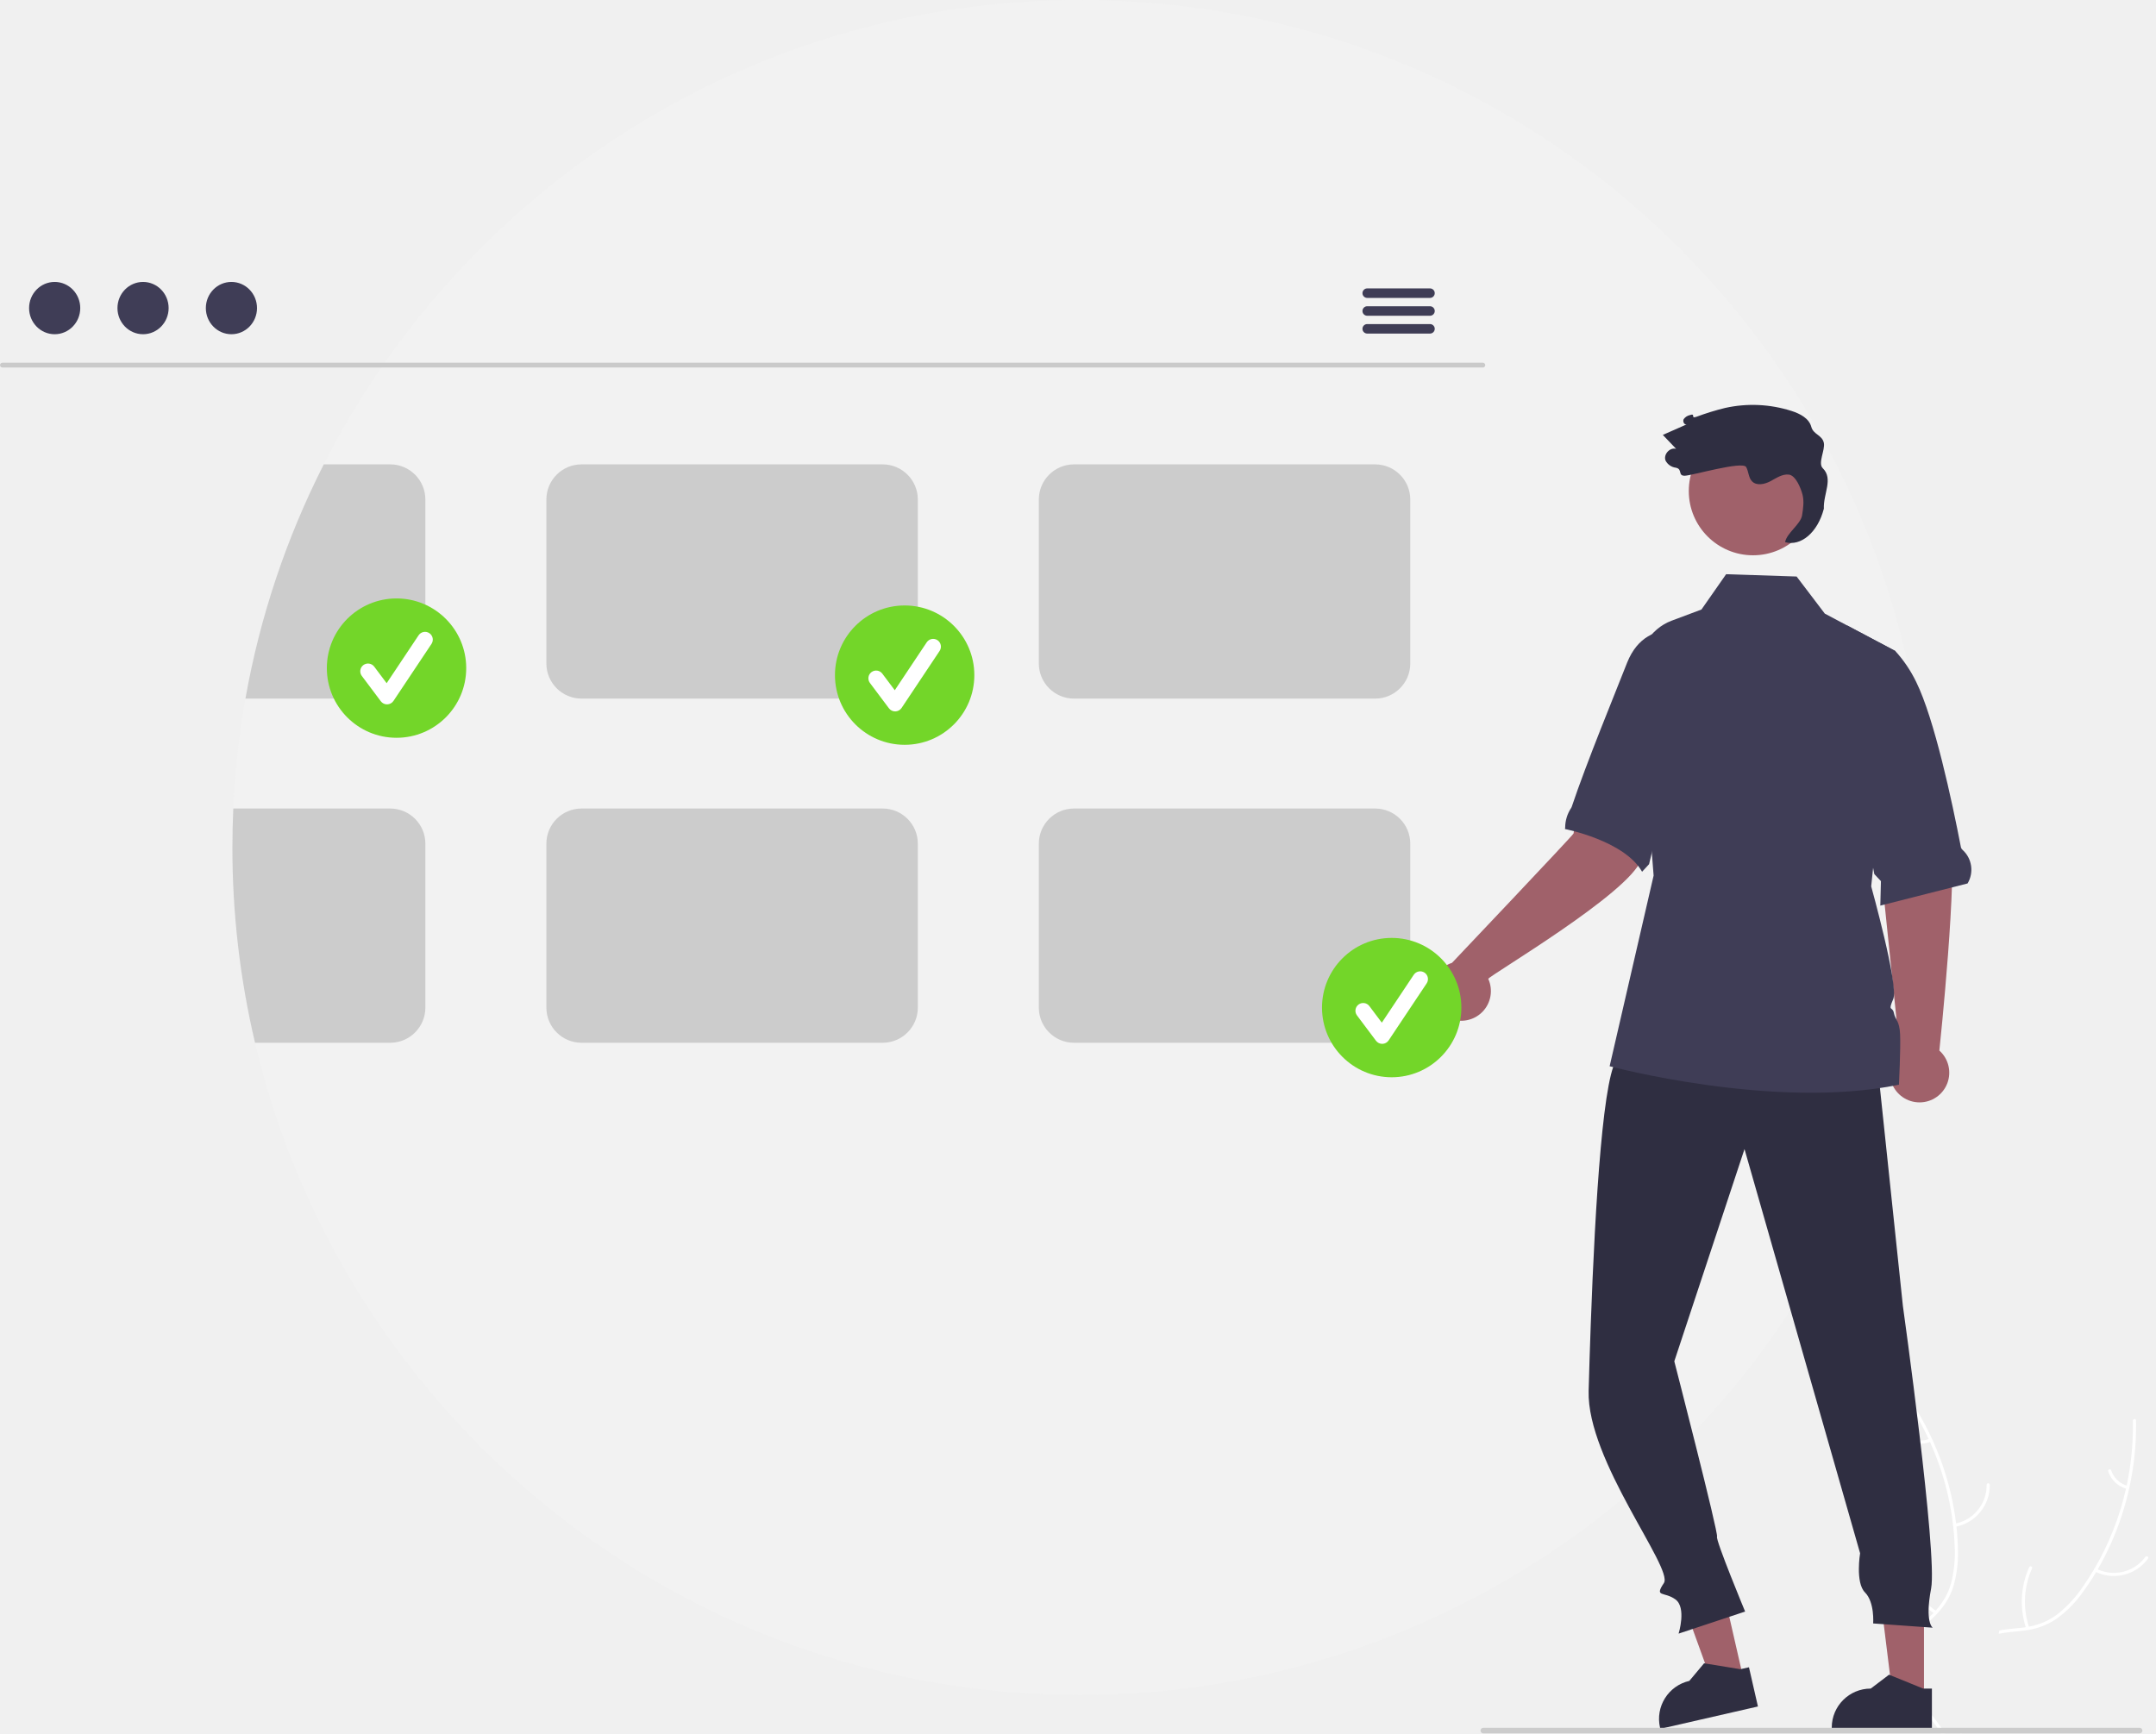
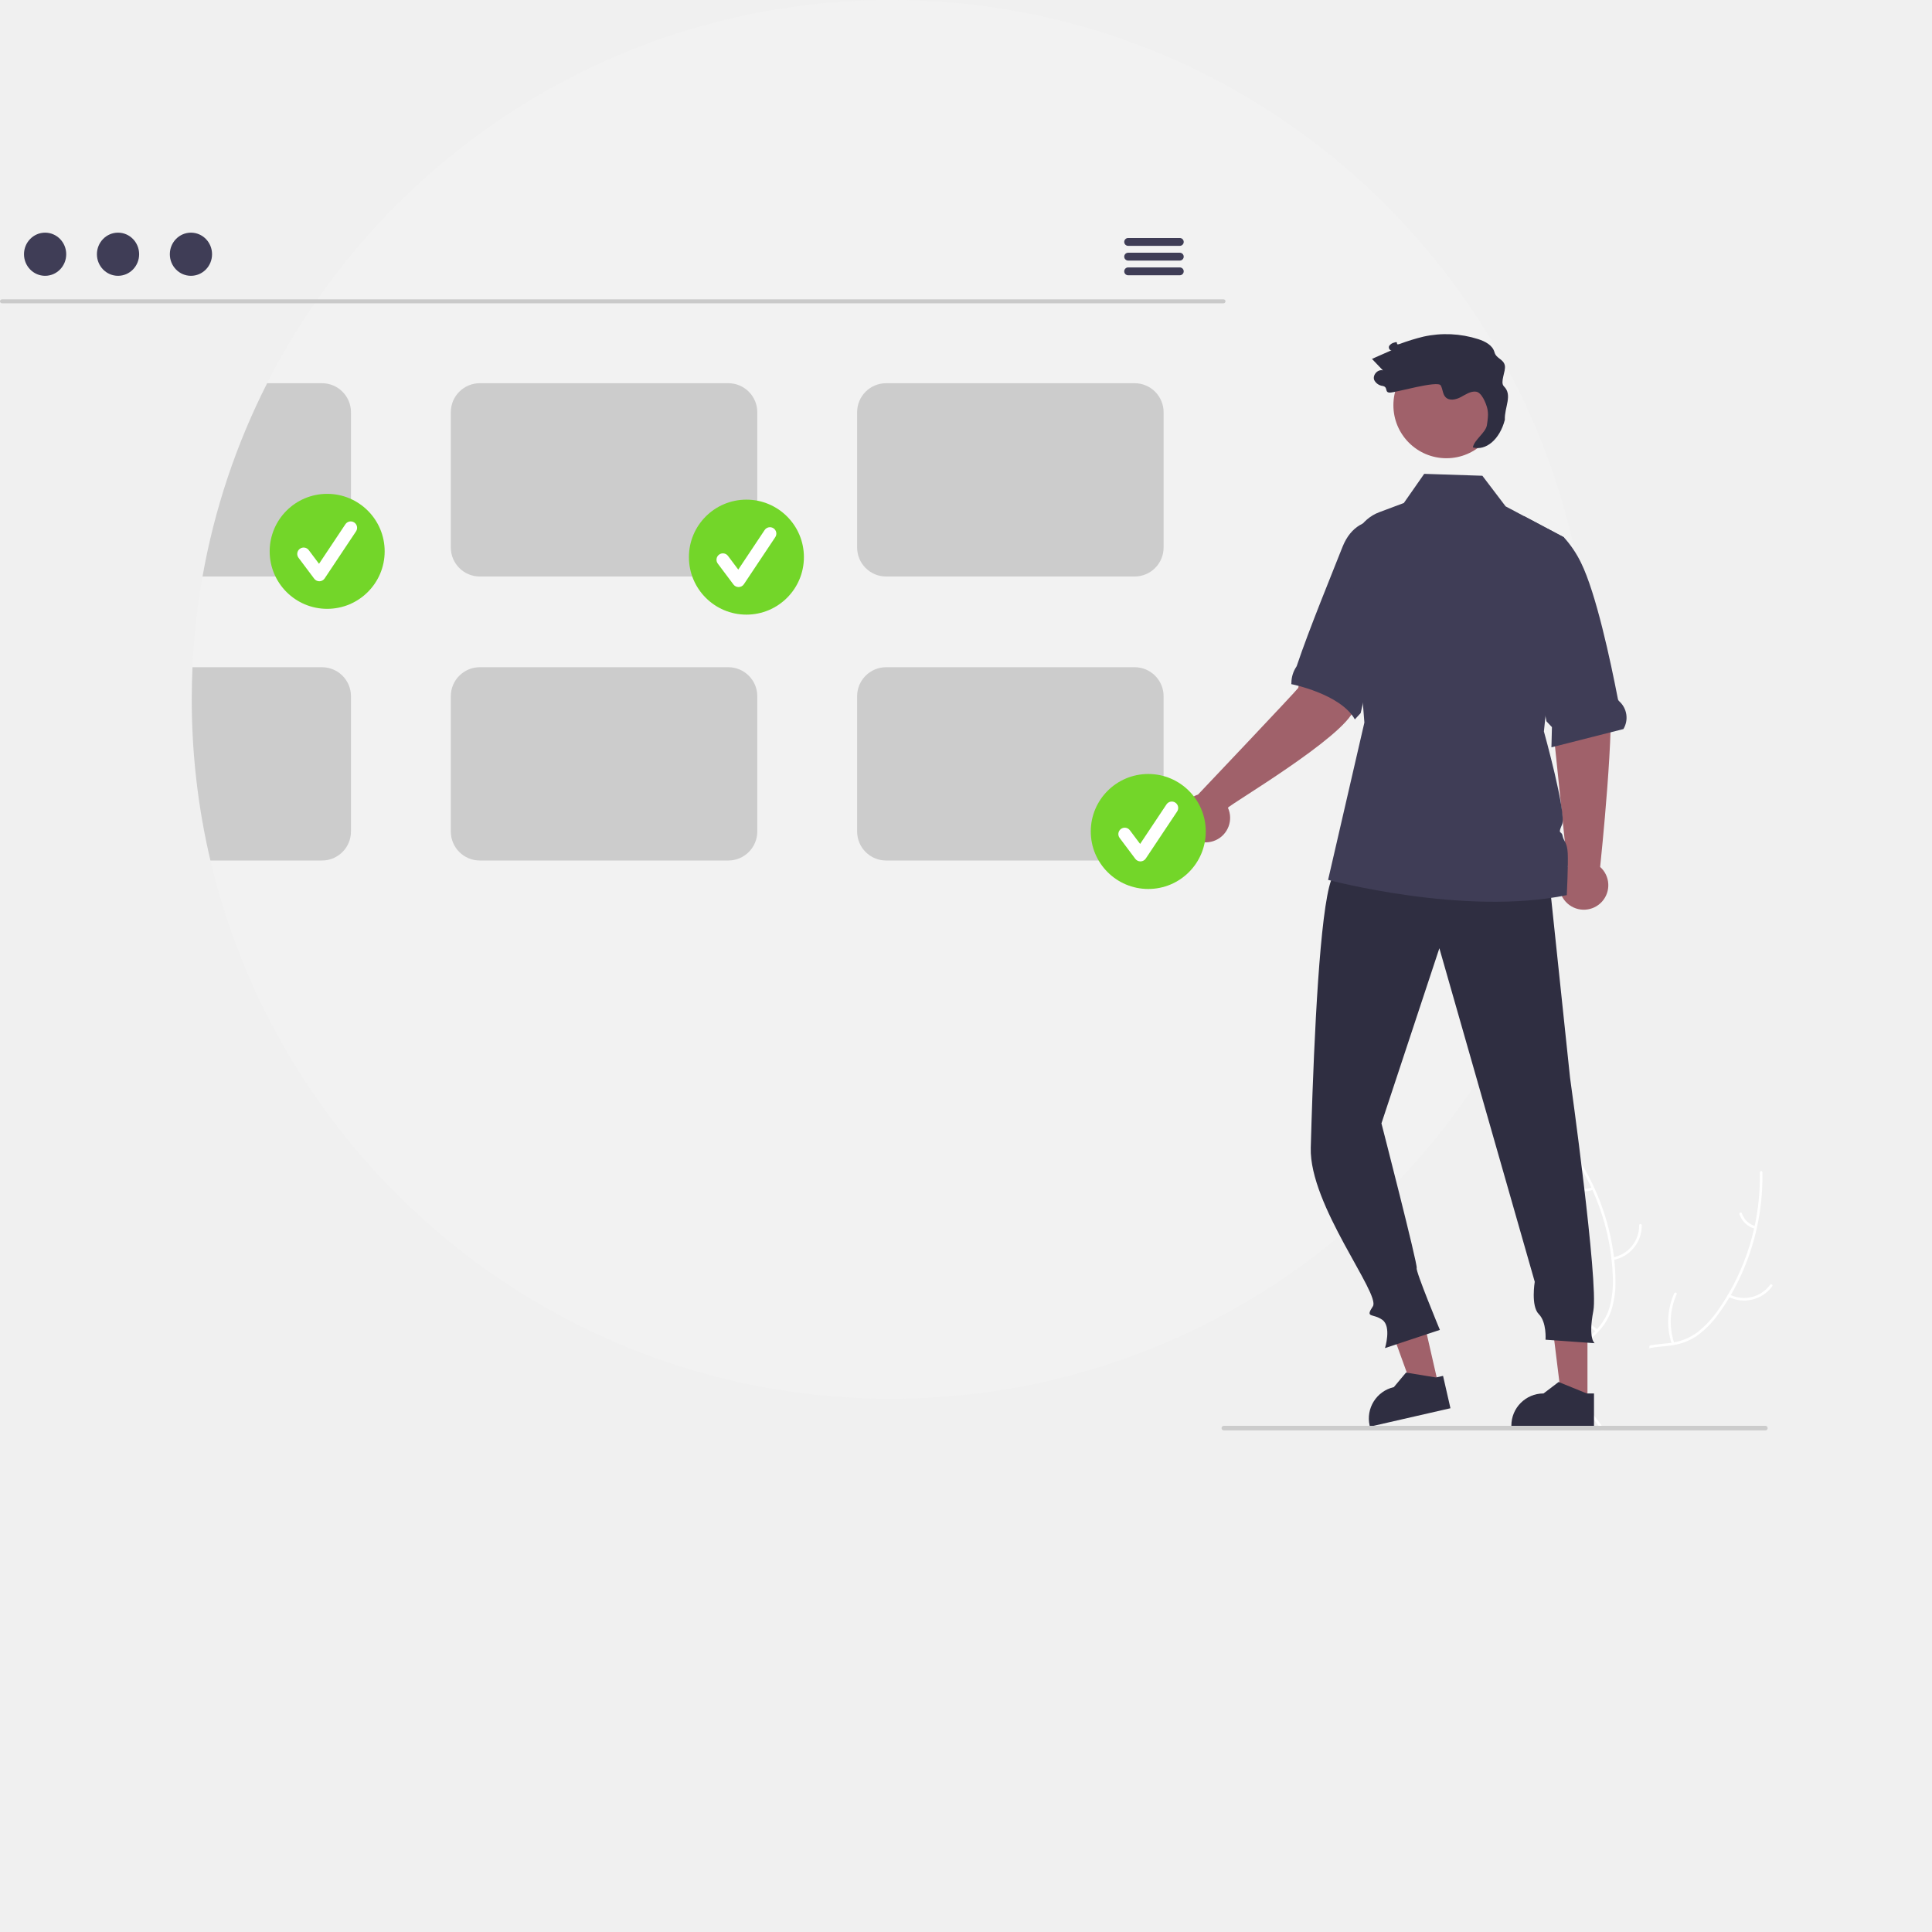
- <svg xmlns="http://www.w3.org/2000/svg" data-name="Layer 1" width="920.75" height="740.381" viewBox="0 0 920.75 740.381">
-   <path d="M962.874,441.809q0,9.975-.54,19.81a360.639,360.639,0,0,1-11.36,72.57c-.01.01-.01.01,0,.02-.82,3.14-1.69,6.27-2.61,9.37-.04.15-.08.29-.13.43q-2.04,6.975-4.36,13.82v.01a362.277,362.277,0,0,1-343,245.97c-171.23,0-314.68-118.87-352.34-278.6a362.657,362.657,0,0,1-9.66-83.4q0-8.37.38-16.65a360.161,360.161,0,0,1,63.25-188.38c.46-.68.93-1.36,1.41-2.03,65.42-93.67,174.04-154.94,296.96-154.94,173.72,0,318.85,122.36,353.91,285.6a.031.031,0,0,1,.01.02q3.39,15.78,5.38,32.04A362.557,362.557,0,0,1,962.874,441.809Z" transform="translate(-139.6249 -79.80928)" fill="#f2f2f2" />
-   <path d="M1057.14,745.431a96.901,96.901,0,0,1-12.51,27.53c-12.48,18.87-30.34,33.3-49.97,44.85-1.36.81-2.74,1.6-4.12,2.38h-13.77l-.48-1.1v-.01l-.56-1.27-.07-.15-.03.15-.55,2.38h-6.76c-.56-.79-1.11-1.58-1.65-2.38-.79-1.17-1.55-2.35-2.27-3.55a57.634,57.634,0,0,1-3.4-6.52c-.12-.25-.22-.5-.32-.75l.45-.49-1.87-8.18,3.76-.62-4.12-12.71c.15-.47.32-.94.5-1.41,2.31-5.85,6.65-10.22,11.8-13.89,5.3-3.79,11.47-6.83,17.14-9.99,2.66-1.49,5.28-3.06,7.83-4.72v-.01q4.89-3.165,9.49-6.77a1.425,1.425,0,0,0,.15-.11,1.068,1.068,0,0,0,.12-.1,140.902,140.902,0,0,0,34.31-38.93.01.01,0,0,0,.01-.01c.3-.48.58-.96.86-1.45v-.01a136.255,136.255,0,0,0,9.41-19.65v-.01c.2-.5.38-1,.57-1.5q.39.66.75,1.32a.01.01,0,0,1,.01.01C1061.55,705.111,1062.47,726.011,1057.14,745.431Z" transform="translate(-139.6249 -79.80928)" fill="#f0f0f0" />
-   <path d="M1051.85,687.761a121.365,121.365,0,0,1-2.87,27.54,118.541,118.541,0,0,1-3.36,12.24,121.345,121.345,0,0,1-10.13,22.6c-.23.39-.45.77-.69,1.15v.01a102.347,102.347,0,0,1-5.75,8.66,47.722,47.722,0,0,1-11.4,11.46,30.089,30.089,0,0,1-11.98,4.63c-.8.15-1.62.26-2.45.36-3.31.39-6.73.54-10.01,1.24a21.848,21.848,0,0,0-4.82,1.55c-5.28,2.45-8.25,7.58-9.55,13.06-.23.96-.41,1.93-.55,2.9-1.09,7.45.11,15.19-.51,22.65-.07.79-.16,1.59-.27,2.38h-.74l-.48-1.1v-.01c.05-.42.09-.84.13-1.27a96.295,96.295,0,0,0,.09-11.01c-.04-1.65-.07-3.31-.05-4.97.02-1.33.07-2.66.17-3.98v-.01c.07-.82.15-1.63.26-2.44a31.586,31.586,0,0,1,1.82-7.25,18.152,18.152,0,0,1,10.32-10.68,26.993,26.993,0,0,1,4.47-1.25c3.35-.64,6.81-.8,10.18-1.22.36-.04.72-.09,1.07-.15.45-.07.89-.15,1.33-.23a28.666,28.666,0,0,0,12.16-5.27,51.903,51.903,0,0,0,10.98-11.92c1.64-2.35,3.2-4.75,4.65-7.22a.01.01,0,0,1,.01-.01c.07-.12.14-.23.21-.35l.01-.02a119.571,119.571,0,0,0,13.46-34.17c.09-.44.19-.88.29-1.32a120.888,120.888,0,0,0,2.67-26.4v-.01c0-.42-.01-.83-.02-1.25-.02-.86,1.31-1.05,1.33-.19.01.42.02.84.01,1.26A.01.01,0,0,1,1051.85,687.761Z" transform="translate(-139.6249 -79.80928)" fill="#fff" />
-   <path d="M1034.23,751.02a18.018,18.018,0,0,0,22.694-5.416c.509-.699-.554-1.523-1.064-.822a16.684,16.684,0,0,1-21.121,4.995c-.769-.395-1.275.85-.51,1.244Z" transform="translate(-139.6249 -79.80928)" fill="#fff" />
-   <path d="M1006.209,775.019a34.729,34.729,0,0,1,1.23-25.279c.355-.79-.889-1.299-1.244-.51a36.123,36.123,0,0,0-1.226,26.308c.279.821,1.517.297,1.24-.519Z" transform="translate(-139.6249 -79.80928)" fill="#fff" />
-   <path d="M1048.237,714.463a10.199,10.199,0,0,1-7.022-6.659c-.268-.824-1.506-.3-1.24.519a11.429,11.429,0,0,0,7.752,7.384.695.695,0,0,0,.877-.367.675.675,0,0,0-.367-.877Z" transform="translate(-139.6249 -79.80928)" fill="#fff" />
-   <path d="M996.17,754.971v.01a131.247,131.247,0,0,1-2.67,21.24v.01c-.08.48-.19.95-.29,1.42a184.496,184.496,0,0,1-10.11,31.61q-1.785,4.32-3.74,8.55c-.36.8-.73,1.59-1.11,2.38h-1.48l-.48-1.1v-.01l-.56-1.27-.07-.15-.03.15-.55,2.38H960.78l-2.78-2.38-4.05-3.47,5.66-6.18.93-1.02.14-.15.45-.49-1.87-8.18,3.76-.62-4.12-12.71-1.95-6.01-.49-1.51-2.85-8.79-8.6,1.61-1.4-4.9a135.99,135.99,0,0,0,6.42-18.41c.01-.05.03-.09.04-.14a141.583,141.583,0,0,0,4.02-51.96v-.01c-.06-.56-.13-1.13-.21-1.68v-.02a133.631,133.631,0,0,0-4.32-21.34c-.14-.53-.3-1.05-.45-1.57.46.2.91.39,1.37.59l.01.01h.02c.73.32,1.46.66,2.17,1.02,17.06,8.29,29.61,23.85,36.74,41.79.02.05.04.09.06.14a96.394,96.394,0,0,1,6.57,29.43A114.871,114.871,0,0,1,996.17,754.971Z" transform="translate(-139.6249 -79.80928)" fill="#f0f0f0" />
-   <path d="M970.22,820.191h-1.58c-.5-.81-1.04-1.6-1.58-2.38q-1.29-1.815-2.66-3.55c-.79-1-1.58-1.99-2.37-2.98-.82-1.03-1.63-2.06-2.42-3.12l.93-1.02c.15.2.3.4.46.6,2.56,3.37,5.33,6.61,7.7,10.07C969.23,818.591,969.74,819.381,970.22,820.191Z" transform="translate(-139.6249 -79.80928)" fill="#fff" />
-   <path d="M948.778,670.82c.26.33.53.67.78,1.01q2.925,3.795,5.53,7.83a117.99,117.99,0,0,1,8.22,14.85c.19.4.38.81.56,1.22a119.264,119.264,0,0,1,9.84,35.44c.02.12.03.23.04.35q.495,4.29.64,8.61a51.783,51.783,0,0,1-1.59,16.12c-.2.69-.42,1.37-.66,2.03a27.345,27.345,0,0,1-2.25,4.65,27.923,27.923,0,0,1-2.14,3.09c-.47.6-.96,1.19-1.48,1.76-.3.33-.61.66-.92.99-.26.25-.51.51-.77.76-2.7,2.62-5.68,5.05-8.12,7.94l.49,1.51c2.35-2.98,5.38-5.45,8.11-8.05a37.896,37.896,0,0,0,4.66-5.28c.18-.26.37-.52.54-.79a26.749,26.749,0,0,0,2.39-4.29c.34-.75.65-1.52.93-2.32a47.893,47.893,0,0,0,2.2-16,103.418,103.418,0,0,0-.62-10.39c-.04-.45-.09-.89-.15-1.34a121.638,121.638,0,0,0-5.52-24.14,122.66,122.66,0,0,0-13.76-28.18q-2.475-3.765-5.25-7.35c-.24-.33-.49-.65-.75-.98C949.199,669.19,948.249,670.14,948.778,670.82Z" transform="translate(-139.6249 -79.80928)" fill="#fff" />
-   <path d="M974.532,731.986a18.018,18.018,0,0,0,14.859-17.988.673.673,0,0,0-1.344-.016A16.684,16.684,0,0,1,974.191,730.686c-.852.147-.506,1.447.341,1.3Z" transform="translate(-139.6249 -79.80928)" fill="#fff" />
-   <path d="M966.609,768.019a34.728,34.728,0,0,1-14.238-20.924c-.192-.844-1.492-.502-1.3.341A36.123,36.123,0,0,0,965.931,769.179c.716.487,1.39-.676.678-1.161Z" transform="translate(-139.6249 -79.80928)" fill="#fff" />
-   <path d="M963.707,694.364a10.199,10.199,0,0,1-9.616-1.089c-.71-.496-1.383.668-.678,1.161a11.429,11.429,0,0,0,10.636,1.228.695.695,0,0,0,.479-.821.675.675,0,0,0-.821-.479Z" transform="translate(-139.6249 -79.80928)" fill="#fff" />
-   <path d="M772.941,236.783H140.618a1.016,1.016,0,0,1,0-2.031H772.941a1.016,1.016,0,0,1,0,2.031Z" transform="translate(-139.6249 -79.80928)" fill="#cacaca" />
-   <ellipse cx="23.348" cy="131.591" rx="10.925" ry="11.169" fill="#3f3d56" />
-   <ellipse cx="61.09" cy="131.591" rx="10.925" ry="11.169" fill="#3f3d56" />
-   <ellipse cx="98.832" cy="131.591" rx="10.925" ry="11.169" fill="#3f3d56" />
-   <path d="M750.324,202.999h-26.81a2.03,2.03,0,0,0,0,4.06h26.81a2.03,2.03,0,0,0,0-4.06Z" transform="translate(-139.6249 -79.80928)" fill="#3f3d56" />
-   <path d="M750.324,210.619h-26.81a2.03,2.03,0,0,0,0,4.06h26.81a2.03,2.03,0,0,0,0-4.06Z" transform="translate(-139.6249 -79.80928)" fill="#3f3d56" />
-   <path d="M750.324,218.229h-26.81a2.03,2.03,0,0,0,0,4.06h26.81a2.03,2.03,0,0,0,0-4.06Z" transform="translate(-139.6249 -79.80928)" fill="#3f3d56" />
-   <path d="M306.284,278.159H277.894a359.322,359.322,0,0,0-33.45,100.05h61.84a14.974,14.974,0,0,0,15-15v-70.06A15.01,15.01,0,0,0,306.284,278.159Z" transform="translate(-139.6249 -79.80928)" fill="#ccc" style="isolation:isolate" />
-   <path d="M516.594,278.159H387.964a15.01,15.01,0,0,0-15,14.99v70.06a15.018,15.018,0,0,0,15,15H516.594a15.018,15.018,0,0,0,15-15v-70.06A15.01,15.01,0,0,0,516.594,278.159Z" transform="translate(-139.6249 -79.80928)" fill="#ccc" style="isolation:isolate" />
-   <path d="M726.904,278.159h-128.63a15.01,15.01,0,0,0-15,14.99v70.06a15.018,15.018,0,0,0,15,15h128.63a15.018,15.018,0,0,0,15-15v-70.06A15.01,15.01,0,0,0,726.904,278.159Z" transform="translate(-139.6249 -79.80928)" fill="#ccc" style="isolation:isolate" />
-   <path d="M306.284,425.159h-67.03q-.375,8.28-.38,16.65a362.657,362.657,0,0,0,9.66,83.4h57.75a15.018,15.018,0,0,0,15-15v-70.06A15.01,15.01,0,0,0,306.284,425.159Z" transform="translate(-139.6249 -79.80928)" fill="#ccc" style="isolation:isolate" />
-   <path d="M516.594,425.159H387.964a15.01,15.01,0,0,0-15,14.99v70.06a15.018,15.018,0,0,0,15,15H516.594a15.018,15.018,0,0,0,15-15v-70.06A15.01,15.01,0,0,0,516.594,425.159Z" transform="translate(-139.6249 -79.80928)" fill="#ccc" style="isolation:isolate" />
-   <path d="M726.904,425.159h-128.63a15.01,15.01,0,0,0-15,14.99v70.06a15.018,15.018,0,0,0,15,15h128.63q.615,0,1.23-.06a14.303,14.303,0,0,0,4.66-1.15,15.02,15.02,0,0,0,9.11-13.65v-70.2A15.01,15.01,0,0,0,726.904,425.159Z" transform="translate(-139.6249 -79.80928)" fill="#ccc" style="isolation:isolate" />
-   <circle cx="169.344" cy="285.373" r="29.759" fill="#73d629" />
-   <path d="M304.909,380.671a3.309,3.309,0,0,1-2.648-1.324l-8.119-10.825a3.31,3.31,0,1,1,5.296-3.972l5.312,7.082,13.642-20.463a3.31,3.31,0,1,1,5.509,3.673L307.664,379.197a3.312,3.312,0,0,1-2.663,1.473C304.971,380.67,304.94,380.671,304.909,380.671Z" transform="translate(-139.6249 -79.80928)" fill="#fff" />
-   <circle cx="386.344" cy="288.373" r="29.759" fill="#73d629" />
-   <path d="M521.909,383.671a3.309,3.309,0,0,1-2.648-1.324l-8.119-10.825a3.31,3.31,0,1,1,5.296-3.972l5.312,7.082,13.642-20.463a3.31,3.31,0,0,1,5.509,3.673l-16.238,24.356a3.312,3.312,0,0,1-2.663,1.473C521.971,383.67,521.94,383.671,521.909,383.671Z" transform="translate(-139.6249 -79.80928)" fill="#fff" />
-   <path d="M950.935,528.544l-9.315-90.164-2.459-37.108,26.072-4.714s3.904,25.51,7.32,40.481c3.371,14.773-4.49,89.526-4.698,91.498a12.685,12.685,0,1,1-16.92.008Z" transform="translate(-139.6249 -79.80928)" fill="#a0616a" />
-   <polygon points="744.583 717.124 731.653 720.08 714.099 671.614 733.182 667.251 744.583 717.124" fill="#a0616a" />
-   <path d="M886.544,791.959l-3.3.75-.34.08-15.09-2.46-.44-.07-6.3,7.52a16.652,16.652,0,0,0-12.52,19.94l.02.09.11.44,1.92-.44,39.77-9.1Z" transform="translate(-139.6249 -79.80928)" fill="#2f2e41" />
-   <polygon points="821.665 725.578 808.401 725.578 802.092 674.418 821.667 674.419 821.665 725.578" fill="#a0616a" />
-   <path d="M960.944,801.059l-1.16-.47-13-5.29-.42-.17-7.81,5.93a16.644,16.644,0,0,0-16.65,16.64v.54l36.61.01h6.16v-17.19Z" transform="translate(-139.6249 -79.80928)" fill="#2f2e41" />
-   <path d="M941.117,531.576l11.156,105.981s14.851,106.117,12.062,120.759.697,16.734.697,16.734l-25.448-1.812s.697-9.064-3.486-13.248-2.092-16.734-2.092-16.734L884.64,570.622l-29.981,90.641s18.94,73.505,18.243,74.9,12,32,12,32l-28.408,9.421s3.486-11.156-1.395-14.642-9.064-.697-4.881-6.972-32.961-52.36-32.144-82.061c.246-8.934.543-18.521.9-28.342,1.889-51.973,5.456-110.536,11.978-113.989C842.806,525.301,941.117,531.576,941.117,531.576Z" transform="translate(-139.6249 -79.80928)" fill="#2f2e41" />
-   <circle cx="748.66" cy="209.744" r="27.439" fill="#a0616a" />
-   <path d="M979.902,457.163l-37.259,9.458.259-10.458-2.828-3-5.65-29.597-5.999-76.627L949.014,357.858l.025.019a55.662,55.662,0,0,1,8.928,13.22c7.762,15.779,15.217,50.533,19.12,70.719a2.203,2.203,0,0,0,.743,1.07,11.415,11.415,0,0,1,2.072,14.276Z" transform="translate(-139.6249 -79.80928)" fill="#3f3d56" />
-   <path d="M759.725,491.071s51.428-54.219,51.907-55.241c3.592-27.28,13.925-39.314,15.474-38.008l26.668,9.239s-7.932,25.119-13.303,40.039c-5.132,14.257-64.278,49.08-65.265,50.799A12.685,12.685,0,1,1,759.725,491.071Z" transform="translate(-139.6249 -79.80928)" fill="#a0616a" />
-   <path d="M866.584,351.873s-23.089-11.316-32.044,10.909c-4.909,12.547-17.466,42.998-23.723,61.743a1.4,1.4,0,0,1-.17.336,15.241,15.241,0,0,0-2.596,8.409,2.863,2.863,0,0,1-.068.649s25.373,4.943,32.919,18.243l2.993-3.248.532-2.276Z" transform="translate(-139.6249 -79.80928)" fill="#3f3d56" />
-   <path d="M950.599,543.127c-53.139,10.974-123.558-7.893-123.558-7.893l18.785-81.43L839.148,368.587c-.816-10.421,5.12-20.19,14.354-23.651l12.75-4.776,10.539-15.088,30.103.988L918.928,341.9l9.497,5.038L949.014,357.858l.091.045v.045l-6.461,62.672-3.897,37.788s11.835,42.5,9.406,48.136c-2.429,5.627-.317,2.909.272,5.917.589,3.009,2.392,3.199,2.664,9.125C951.37,527.505,950.599,543.127,950.599,543.127Z" transform="translate(-139.6249 -79.80928)" fill="#3f3d56" />
-   <path d="M918.05,279.783c-2.168-2.139,1.096-7.802.479-10.785-.707-3.42-4.476-3.52-5.374-6.895-.967-3.63-4.835-5.607-8.412-6.757a54.391,54.391,0,0,0-28.347-1.298,108.201,108.201,0,0,0-12.263,3.778c-2.768.974-.099-1.677-2.866-.703a4.345,4.345,0,0,0-2.595,1.722c-.498.941.173,2.445,1.22,2.255q-5.068,2.235-10.137,4.47,2.843,2.978,5.685,5.956c-2.694-.767-5.566,2.445-4.504,5.037a5.693,5.693,0,0,0,4.356,3.016c3.044.592.735,3.489,3.835,3.432s24.719-6.412,26.227-3.702c1.073,1.93.955,4.486,2.488,6.075,1.961,2.034,5.384,1.29,7.879-.034,2.495-1.324,5.026-3.144,7.834-2.827,2.931.331,5.147,5.747,5.869,8.607.722,2.86.266,5.869-.193,8.782-.603,3.826-6.644,7.653-7.247,11.479,6.704,1.854,13.895-4.045,16.546-14.303C918.266,290.605,922.671,284.341,918.05,279.783Z" transform="translate(-139.6249 -79.80928)" fill="#2f2e41" />
-   <circle cx="594.344" cy="430.373" r="29.759" fill="#73d629" />
-   <path d="M729.909,525.671a3.309,3.309,0,0,1-2.648-1.324l-8.119-10.825a3.31,3.31,0,1,1,5.296-3.972l5.312,7.082,13.642-20.463a3.31,3.31,0,1,1,5.509,3.673l-16.238,24.356a3.312,3.312,0,0,1-2.663,1.473C729.971,525.67,729.94,525.671,729.909,525.671Z" transform="translate(-139.6249 -79.80928)" fill="#fff" />
-   <path d="M1054.57,819.001a1.186,1.186,0,0,1-1.19,1.19h-280.29a1.19,1.19,0,0,1,0-2.38h280.29A1.187,1.187,0,0,1,1054.57,819.001Z" transform="translate(-139.6249 -79.80928)" fill="#ccc" />
+ <svg xmlns="http://www.w3.org/2000/svg" version="1.1" id="Capa_1" x="0px" y="0px" width="1000px" height="1000px" viewBox="0 0 1000 1000" enable-background="new 0 0 1000 1000" xml:space="preserve">
+   <path fill="#F2F2F2" d="M823.25,362c0,6.65-0.181,13.253-0.54,19.81c-1.308,24.513-5.113,48.83-11.36,72.57  c-0.01,0.01-0.01,0.01,0,0.021c-0.82,3.14-1.69,6.27-2.61,9.369c-0.04,0.15-0.08,0.29-0.13,0.431  c-1.359,4.649-2.813,9.257-4.359,13.819v0.011c-49.833,147.004-187.779,245.927-343,245.97c-171.23,0-314.68-118.87-352.34-278.6  c-6.438-27.333-9.68-55.32-9.66-83.4c0-5.58,0.127-11.13,0.38-16.65c3.001-67.482,24.918-132.76,63.25-188.38  c0.46-0.68,0.93-1.36,1.41-2.03C229.709,61.27,338.33,0,461.25,0C634.97,0,780.1,122.36,815.16,285.6  c0.005,0.005,0.009,0.012,0.01,0.02c2.26,10.52,4.053,21.2,5.38,32.04C822.355,332.371,823.257,347.179,823.25,362z" />
+   <path fill="#F0F0F0" d="M917.516,665.621c-2.704,9.775-6.925,19.064-12.51,27.53c-12.48,18.87-30.341,33.3-49.971,44.851  c-1.359,0.81-2.739,1.6-4.119,2.38h-13.771l-0.479-1.101v-0.01l-0.561-1.27l-0.07-0.15l-0.029,0.15l-0.551,2.38h-6.76  c-0.56-0.79-1.109-1.58-1.649-2.38c-0.79-1.171-1.551-2.351-2.271-3.551c-1.271-2.099-2.406-4.276-3.399-6.52  c-0.12-0.25-0.221-0.5-0.32-0.75l0.45-0.49l-1.87-8.18l3.76-0.62l-4.12-12.71c0.15-0.47,0.32-0.94,0.5-1.41  c2.311-5.85,6.65-10.22,11.8-13.89c5.301-3.79,11.471-6.83,17.141-9.99c2.66-1.49,5.279-3.061,7.83-4.72v-0.011  c3.26-2.109,6.423-4.366,9.489-6.77c0.053-0.033,0.103-0.07,0.15-0.11c0.042-0.03,0.082-0.063,0.12-0.1  c13.748-10.741,25.382-23.941,34.31-38.93c0.006,0,0.01-0.005,0.011-0.01v-0.001c0.3-0.479,0.579-0.96,0.859-1.449v-0.011  c3.656-6.288,6.803-12.859,9.41-19.649v-0.011c0.2-0.5,0.38-1,0.57-1.5c0.26,0.44,0.51,0.881,0.75,1.32  c0.005,0,0.01,0.004,0.01,0.01l0,0C921.926,625.302,922.846,646.201,917.516,665.621z" />
+   <path fill="#FFFFFF" d="M912.226,607.951c0.097,9.26-0.866,18.5-2.87,27.54c-0.9,4.138-2.022,8.224-3.36,12.24  c-2.597,7.859-5.991,15.432-10.13,22.6c-0.229,0.391-0.449,0.771-0.689,1.15v0.01c-1.77,2.982-3.688,5.873-5.75,8.66  c-3.121,4.44-6.977,8.316-11.4,11.46c-3.613,2.388-7.7,3.967-11.979,4.63c-0.801,0.15-1.62,0.261-2.45,0.36  c-3.311,0.39-6.73,0.54-10.01,1.24c-1.662,0.328-3.279,0.848-4.82,1.55c-5.28,2.45-8.25,7.58-9.551,13.06  c-0.229,0.96-0.409,1.931-0.55,2.9c-1.09,7.45,0.11,15.189-0.51,22.65c-0.069,0.789-0.16,1.59-0.27,2.38h-0.74l-0.48-1.101v-0.01  c0.05-0.42,0.091-0.84,0.13-1.27c0.24-3.666,0.271-7.342,0.091-11.011c-0.04-1.649-0.07-3.31-0.05-4.97  c0.02-1.33,0.069-2.66,0.17-3.979v-0.011c0.069-0.819,0.149-1.63,0.26-2.439c0.317-2.48,0.929-4.914,1.82-7.25  c1.759-4.869,5.514-8.755,10.319-10.681c1.451-0.544,2.947-0.962,4.471-1.25c3.35-0.64,6.81-0.8,10.18-1.22  c0.36-0.04,0.72-0.09,1.07-0.149c0.449-0.07,0.89-0.15,1.329-0.23c4.41-0.782,8.574-2.588,12.16-5.27  c4.262-3.374,7.967-7.396,10.98-11.921c1.64-2.35,3.2-4.75,4.649-7.22c0-0.005,0.005-0.01,0.01-0.01h0.001  c0.069-0.12,0.14-0.23,0.21-0.35l0.01-0.021c6.22-10.629,10.76-22.154,13.46-34.17c0.09-0.44,0.19-0.88,0.29-1.32  c1.856-8.675,2.751-17.528,2.67-26.399v-0.011c0-0.42-0.01-0.829-0.02-1.25c-0.021-0.859,1.31-1.05,1.329-0.189  c0.011,0.42,0.021,0.84,0.011,1.26C912.221,607.941,912.226,607.945,912.226,607.951L912.226,607.951z" />
+   <path fill="#FFFFFF" d="M894.604,671.21c7.87,3.998,17.478,1.705,22.694-5.415c0.509-0.699-0.554-1.523-1.063-0.822  c-4.848,6.642-13.812,8.762-21.12,4.994C894.346,669.571,893.84,670.817,894.604,671.21L894.604,671.21z" />
+   <path fill="#FFFFFF" d="M866.584,695.21c-2.785-8.281-2.346-17.308,1.229-25.279c0.354-0.79-0.89-1.299-1.243-0.51  c-3.705,8.302-4.143,17.696-1.227,26.308C865.622,696.549,866.861,696.026,866.584,695.21z" />
+   <path fill="#FFFFFF" d="M908.612,634.654c-3.313-0.897-5.951-3.399-7.022-6.659c-0.269-0.824-1.507-0.3-1.24,0.519  c1.2,3.595,4.104,6.36,7.752,7.384c0.344,0.128,0.728-0.032,0.877-0.366C909.117,635.188,908.954,634.797,908.612,634.654  L908.612,634.654z" />
+   <path fill="#F0F0F0" d="M856.546,675.161v0.011c-0.311,7.141-1.203,14.244-2.67,21.239v0.011c-0.08,0.479-0.19,0.949-0.29,1.42  c-2.414,10.818-5.798,21.398-10.11,31.609c-1.19,2.881-2.437,5.73-3.74,8.551c-0.359,0.8-0.729,1.59-1.109,2.38h-1.48l-0.479-1.101  v-0.01l-0.561-1.27l-0.07-0.15l-0.029,0.15l-0.551,2.38h-14.3l-2.779-2.38l-4.051-3.471l5.66-6.18l0.93-1.02l0.141-0.15l0.45-0.49  l-1.87-8.18l3.76-0.62l-4.12-12.71l-1.95-6.01l-0.489-1.511l-2.851-8.79l-8.6,1.61l-1.4-4.899c2.578-5.976,4.724-12.128,6.42-18.41  c0.01-0.051,0.03-0.09,0.04-0.141c4.544-16.922,5.906-34.54,4.02-51.96v-0.01c-0.06-0.56-0.13-1.13-0.21-1.68v-0.021  c-0.856-7.219-2.302-14.355-4.319-21.34c-0.141-0.53-0.3-1.05-0.45-1.57c0.46,0.2,0.91,0.391,1.37,0.591l0.01,0.01h0.021  c0.729,0.319,1.46,0.66,2.17,1.02c17.06,8.29,29.609,23.851,36.739,41.79c0.021,0.05,0.04,0.09,0.061,0.141  c3.72,9.404,5.938,19.336,6.57,29.43C856.665,667.337,856.705,671.252,856.546,675.161z" />
+   <path fill="#FFFFFF" d="M830.596,740.382h-1.58c-0.5-0.811-1.04-1.601-1.58-2.38c-0.86-1.211-1.747-2.394-2.66-3.551  c-0.79-1-1.58-1.989-2.37-2.979c-0.819-1.03-1.63-2.061-2.42-3.12l0.931-1.021c0.149,0.2,0.3,0.4,0.46,0.601  c2.56,3.37,5.329,6.609,7.699,10.07C829.605,738.781,830.115,739.571,830.596,740.382z" />
+   <path fill="#FFFFFF" d="M809.153,591.01c0.261,0.33,0.53,0.671,0.78,1.011c1.95,2.529,3.793,5.14,5.53,7.83  c3.093,4.746,5.84,9.709,8.22,14.85c0.19,0.4,0.38,0.81,0.561,1.22c5.092,11.233,8.412,23.189,9.84,35.44  c0.02,0.12,0.029,0.229,0.04,0.35c0.329,2.86,0.543,5.73,0.64,8.61c0.318,5.424-0.218,10.863-1.59,16.12  c-0.2,0.689-0.42,1.37-0.66,2.03c-0.602,1.617-1.355,3.174-2.25,4.649c-0.644,1.077-1.358,2.109-2.14,3.09  c-0.471,0.601-0.96,1.19-1.48,1.761c-0.3,0.33-0.61,0.659-0.92,0.989c-0.26,0.25-0.51,0.511-0.771,0.761  c-2.699,2.619-5.68,5.05-8.119,7.939l0.489,1.51c2.351-2.979,5.38-5.449,8.11-8.05c1.714-1.611,3.273-3.379,4.66-5.28  c0.18-0.26,0.37-0.52,0.54-0.789c0.927-1.354,1.727-2.79,2.39-4.29c0.34-0.75,0.65-1.521,0.93-2.32c1.634-5.171,2.378-10.581,2.2-16  c-0.032-3.472-0.239-6.939-0.62-10.39c-0.04-0.45-0.09-0.891-0.149-1.341c-1.015-8.213-2.864-16.302-5.521-24.14  c-3.361-9.943-7.986-19.414-13.76-28.18c-1.65-2.511-3.4-4.96-5.25-7.351c-0.24-0.33-0.49-0.649-0.75-0.979  C809.573,589.38,808.624,590.33,809.153,591.01z" />
+   <path fill="#FFFFFF" d="M834.907,652.177c8.69-1.547,14.981-9.161,14.859-17.988c-0.008-0.371-0.316-0.665-0.688-0.656  c-0.353,0.008-0.64,0.288-0.656,0.641c0.128,8.222-5.753,15.312-13.856,16.704C833.714,651.024,834.061,652.323,834.907,652.177  L834.907,652.177z" />
+   <path fill="#FFFFFF" d="M826.984,688.209c-7.209-4.936-12.293-12.406-14.238-20.924c-0.192-0.844-1.492-0.502-1.301,0.342  c2.041,8.859,7.348,16.623,14.861,21.743C827.022,689.857,827.696,688.694,826.984,688.209z" />
+   <path fill="#FFFFFF" d="M824.082,614.555c-3.185,1.278-6.798,0.869-9.616-1.089c-0.71-0.496-1.383,0.668-0.678,1.161  c3.122,2.147,7.106,2.607,10.636,1.229c0.351-0.104,0.561-0.464,0.479-0.821C824.807,614.677,824.44,614.463,824.082,614.555z" />
+   <path fill="#CACACA" d="M633.316,156.974H0.993c-0.561-0.012-1.005-0.477-0.993-1.038c0.012-0.543,0.449-0.981,0.993-0.993h632.323  c0.561,0.013,1.006,0.477,0.993,1.038C634.298,156.524,633.859,156.962,633.316,156.974z" />
+   <ellipse fill="#3F3D56" cx="23.348" cy="131.591" rx="10.925" ry="11.169" />
+   <ellipse fill="#3F3D56" cx="61.09" cy="131.591" rx="10.925" ry="11.169" />
+   <ellipse fill="#3F3D56" cx="98.833" cy="131.591" rx="10.925" ry="11.169" />
+   <path fill="#3F3D56" d="M610.699,123.19h-26.81c-1.121,0.022-2.012,0.949-1.989,2.07c0.021,1.09,0.899,1.968,1.989,1.99h26.81  c1.121-0.022,2.012-0.949,1.99-2.07C612.668,124.09,611.789,123.212,610.699,123.19z" />
+   <path fill="#3F3D56" d="M610.699,130.81h-26.81c-1.121,0.022-2.012,0.949-1.989,2.07c0.021,1.09,0.899,1.968,1.989,1.99h26.81  c1.121-0.022,2.012-0.949,1.99-2.07C612.668,131.71,611.789,130.832,610.699,130.81z" />
+   <path fill="#3F3D56" d="M610.699,138.42h-26.81c-1.121,0.022-2.012,0.949-1.989,2.07c0.021,1.09,0.899,1.968,1.989,1.99h26.81  c1.121-0.022,2.012-0.949,1.99-2.07C612.668,139.32,611.789,138.441,610.699,138.42z" />
+   <path fill="#CCCCCC" d="M166.66,198.35h-28.39c-16.012,31.522-27.283,65.236-33.45,100.05h61.84c8.27,0.014,14.985-6.678,15-14.948  c0-0.018,0-0.035,0-0.052v-70.06C181.648,205.062,174.938,198.355,166.66,198.35z" />
+   <path fill="#CCCCCC" d="M376.97,198.35h-128.63c-8.278,0.005-14.989,6.712-15,14.99v70.06c0.01,8.28,6.72,14.99,15,15h128.63  c8.28-0.01,14.989-6.72,15-15v-70.06C391.959,205.062,385.248,198.355,376.97,198.35z" />
+   <path fill="#CCCCCC" d="M587.279,198.35h-128.63c-8.278,0.005-14.989,6.712-15,14.99v70.06c0.011,8.28,6.72,14.99,15,15h128.63  c8.28-0.01,14.99-6.72,15-15v-70.06C602.269,205.062,595.558,198.355,587.279,198.35z" />
+   <path fill="#CCCCCC" d="M166.66,345.35h-67.03c-0.25,5.52-0.376,11.07-0.38,16.65c-0.02,28.08,3.222,56.067,9.66,83.4h57.75  c8.28-0.011,14.99-6.721,15-15V360.34C181.648,352.062,174.938,345.355,166.66,345.35z" />
+   <path fill="#CCCCCC" d="M376.97,345.35h-128.63c-8.278,0.005-14.989,6.712-15,14.99V430.4c0.01,8.279,6.72,14.989,15,15h128.63  c8.28-0.011,14.989-6.721,15-15V360.34C391.959,352.062,385.248,345.355,376.97,345.35z" />
+   <path fill="#CCCCCC" d="M587.279,345.35h-128.63c-8.278,0.005-14.989,6.712-15,14.99V430.4c0.011,8.279,6.72,14.989,15,15h128.63  c0.41,0,0.82-0.021,1.23-0.061c1.606-0.118,3.183-0.507,4.66-1.15c5.474-2.342,9.047-7.696,9.109-13.649v-70.2  C602.269,352.062,595.558,345.355,587.279,345.35z" />
+   <circle fill="#73D629" cx="169.344" cy="285.373" r="29.759" />
+   <path fill="#FFFFFF" d="M165.285,300.861c-1.042,0-2.023-0.491-2.648-1.324l-8.119-10.825c-1.1-1.46-0.807-3.536,0.654-4.636  s3.536-0.807,4.635,0.654c0.002,0.003,0.005,0.006,0.007,0.01l5.312,7.082l13.642-20.463c1.011-1.523,3.066-1.938,4.589-0.926  s1.938,3.066,0.926,4.589c-0.002,0.003-0.004,0.007-0.007,0.01l-16.237,24.356c-0.596,0.894-1.588,1.443-2.663,1.473  C165.346,300.861,165.315,300.861,165.285,300.861z" />
+   <circle fill="#73D629" cx="386.344" cy="288.373" r="29.759" />
+   <path fill="#FFFFFF" d="M382.284,303.861c-1.042,0-2.022-0.491-2.647-1.324l-8.119-10.825c-1.097-1.463-0.8-3.538,0.662-4.634  c1.463-1.097,3.538-0.8,4.635,0.662l5.312,7.082l13.642-20.463c1.015-1.521,3.07-1.932,4.591-0.918  c1.521,1.014,1.933,3.069,0.918,4.59l-16.237,24.356c-0.596,0.894-1.589,1.443-2.662,1.473  C382.346,303.861,382.315,303.861,382.284,303.861z" />
+   <path fill="#A0616A" d="M811.311,448.735l-9.315-90.164l-2.458-37.108l26.072-4.714c0,0,3.904,25.51,7.319,40.481  c3.371,14.772-4.49,89.526-4.698,91.498c5.223,4.669,5.67,12.688,1,17.911c-4.67,5.222-12.688,5.67-17.911,1  c-5.222-4.67-5.67-12.689-1-17.911C810.631,449.379,810.962,449.047,811.311,448.735z" />
+   <polygon fill="#A0616A" points="744.583,717.124 731.653,720.08 714.099,671.614 733.182,667.251 " />
+   <path fill="#2F2E41" d="M746.92,712.15l-3.301,0.75l-0.34,0.08l-15.09-2.461l-0.439-0.069l-6.301,7.52  c-8.962,2.051-14.566,10.978-12.52,19.94l0.02,0.09l0.11,0.44l1.92-0.44l39.771-9.1L746.92,712.15z" />
+   <polygon fill="#A0616A" points="821.665,725.578 808.401,725.578 802.092,674.418 821.667,674.419 " />
+   <path fill="#2F2E41" d="M821.319,721.25l-1.16-0.47l-13-5.29l-0.42-0.17l-7.81,5.93c-9.192-0.003-16.646,7.446-16.65,16.639v0.001  v0.54l36.61,0.011h6.16v-17.19H821.319z" />
+   <path fill="#2F2E41" d="M801.492,451.767l11.155,105.981c0,0,14.851,106.116,12.062,120.759  c-2.788,14.642,0.697,16.733,0.697,16.733l-25.447-1.813c0,0,0.697-9.063-3.486-13.247s-2.092-16.734-2.092-16.734l-49.365-172.634  l-29.981,90.642c0,0,18.94,73.505,18.243,74.899s12,32,12,32l-28.408,9.42c0,0,3.486-11.155-1.395-14.642s-9.064-0.697-4.881-6.973  s-32.961-52.36-32.145-82.061c0.246-8.935,0.543-18.521,0.9-28.343c1.889-51.973,5.455-110.536,11.979-113.989  C703.181,445.491,801.492,451.767,801.492,451.767z" />
+   <circle fill="#A0616A" cx="748.66" cy="209.744" r="27.439" />
+   <path fill="#3F3D56" d="M840.277,377.354l-37.259,9.458l0.259-10.458l-2.828-3l-5.65-29.598l-5.999-76.627l20.589,10.92l0.025,0.019  c3.595,3.956,6.602,8.408,8.928,13.22c7.762,15.778,15.218,50.533,19.12,70.719c0.135,0.423,0.394,0.796,0.743,1.07  C842.196,366.741,843.062,372.706,840.277,377.354L840.277,377.354z" />
+   <path fill="#A0616A" d="M620.1,411.262c0,0,51.428-54.219,51.908-55.241c3.592-27.28,13.924-39.314,15.473-38.008l26.668,9.239  c0,0-7.932,25.119-13.303,40.04c-5.132,14.257-64.277,49.08-65.265,50.799c2.891,6.381,0.06,13.897-6.321,16.788  c-6.382,2.891-13.898,0.06-16.789-6.321c-2.891-6.382-0.06-13.898,6.322-16.789C619.219,411.576,619.655,411.406,620.1,411.262z" />
+   <path fill="#3F3D56" d="M726.96,272.064c0,0-23.09-11.316-32.045,10.909c-4.909,12.547-17.466,42.998-23.723,61.743  c-0.042,0.12-0.099,0.232-0.171,0.336c-1.674,2.487-2.576,5.412-2.596,8.409c0.002,0.218-0.021,0.436-0.068,0.649  c0,0,25.373,4.943,32.92,18.243l2.993-3.249l0.532-2.276L726.96,272.064z" />
+   <path fill="#3F3D56" d="M810.975,463.318c-53.139,10.974-123.559-7.894-123.559-7.894l18.785-81.43l-6.678-85.217  c-0.816-10.421,5.119-20.19,14.354-23.651l12.75-4.776l10.539-15.088l30.104,0.988l12.034,15.84l9.496,5.038l20.589,10.92  l0.091,0.045v0.045l-6.461,62.672l-3.896,37.788c0,0,11.834,42.5,9.405,48.137c-2.428,5.627-0.316,2.909,0.272,5.917  c0.589,3.009,2.393,3.199,2.664,9.125C811.745,447.695,810.975,463.318,810.975,463.318z" />
+   <path fill="#2F2E41" d="M778.426,199.974c-2.169-2.139,1.096-7.802,0.479-10.785c-0.706-3.42-4.475-3.521-5.374-6.895  c-0.968-3.63-4.835-5.606-8.412-6.757c-9.167-2.934-18.949-3.381-28.347-1.298c-4.158,1.016-8.254,2.277-12.263,3.777  c-2.769,0.975-0.099-1.676-2.867-0.702c-1.048,0.233-1.973,0.847-2.595,1.722c-0.498,0.941,0.174,2.445,1.221,2.255  c-3.379,1.49-6.759,2.98-10.138,4.471c1.896,1.985,3.79,3.97,5.686,5.956c-2.694-0.767-5.566,2.445-4.504,5.037  c0.867,1.661,2.496,2.789,4.356,3.016c3.043,0.592,0.734,3.489,3.835,3.433s24.72-6.412,26.227-3.702  c1.073,1.93,0.955,4.485,2.488,6.075c1.96,2.034,5.384,1.29,7.879-0.034c2.495-1.324,5.026-3.144,7.834-2.826  c2.931,0.331,5.147,5.747,5.869,8.607s0.266,5.869-0.194,8.783c-0.603,3.826-6.644,7.652-7.246,11.479  c6.703,1.854,13.895-4.045,16.545-14.303C778.641,210.795,783.046,204.532,778.426,199.974z" />
+   <circle fill="#73D629" cx="594.344" cy="430.374" r="29.759" />
+   <path fill="#FFFFFF" d="M590.284,445.861c-1.042,0-2.022-0.49-2.647-1.324l-8.119-10.825c-1.097-1.463-0.8-3.537,0.662-4.635  c1.463-1.097,3.538-0.8,4.635,0.663l5.312,7.081l13.642-20.463c1.015-1.521,3.07-1.933,4.591-0.918  c1.521,1.014,1.933,3.069,0.918,4.591l-16.237,24.356c-0.596,0.894-1.589,1.442-2.662,1.473  C590.346,445.861,590.315,445.861,590.284,445.861z" />
+   <path fill="#CCCCCC" d="M914.945,739.191c0.002,0.655-0.527,1.188-1.183,1.19c-0.003,0-0.005,0-0.007,0h-280.29  c-0.657,0-1.19-0.533-1.19-1.19s0.533-1.189,1.19-1.189h280.29c0.655-0.002,1.188,0.527,1.189,1.183  C914.945,739.187,914.945,739.189,914.945,739.191z" />
</svg>
